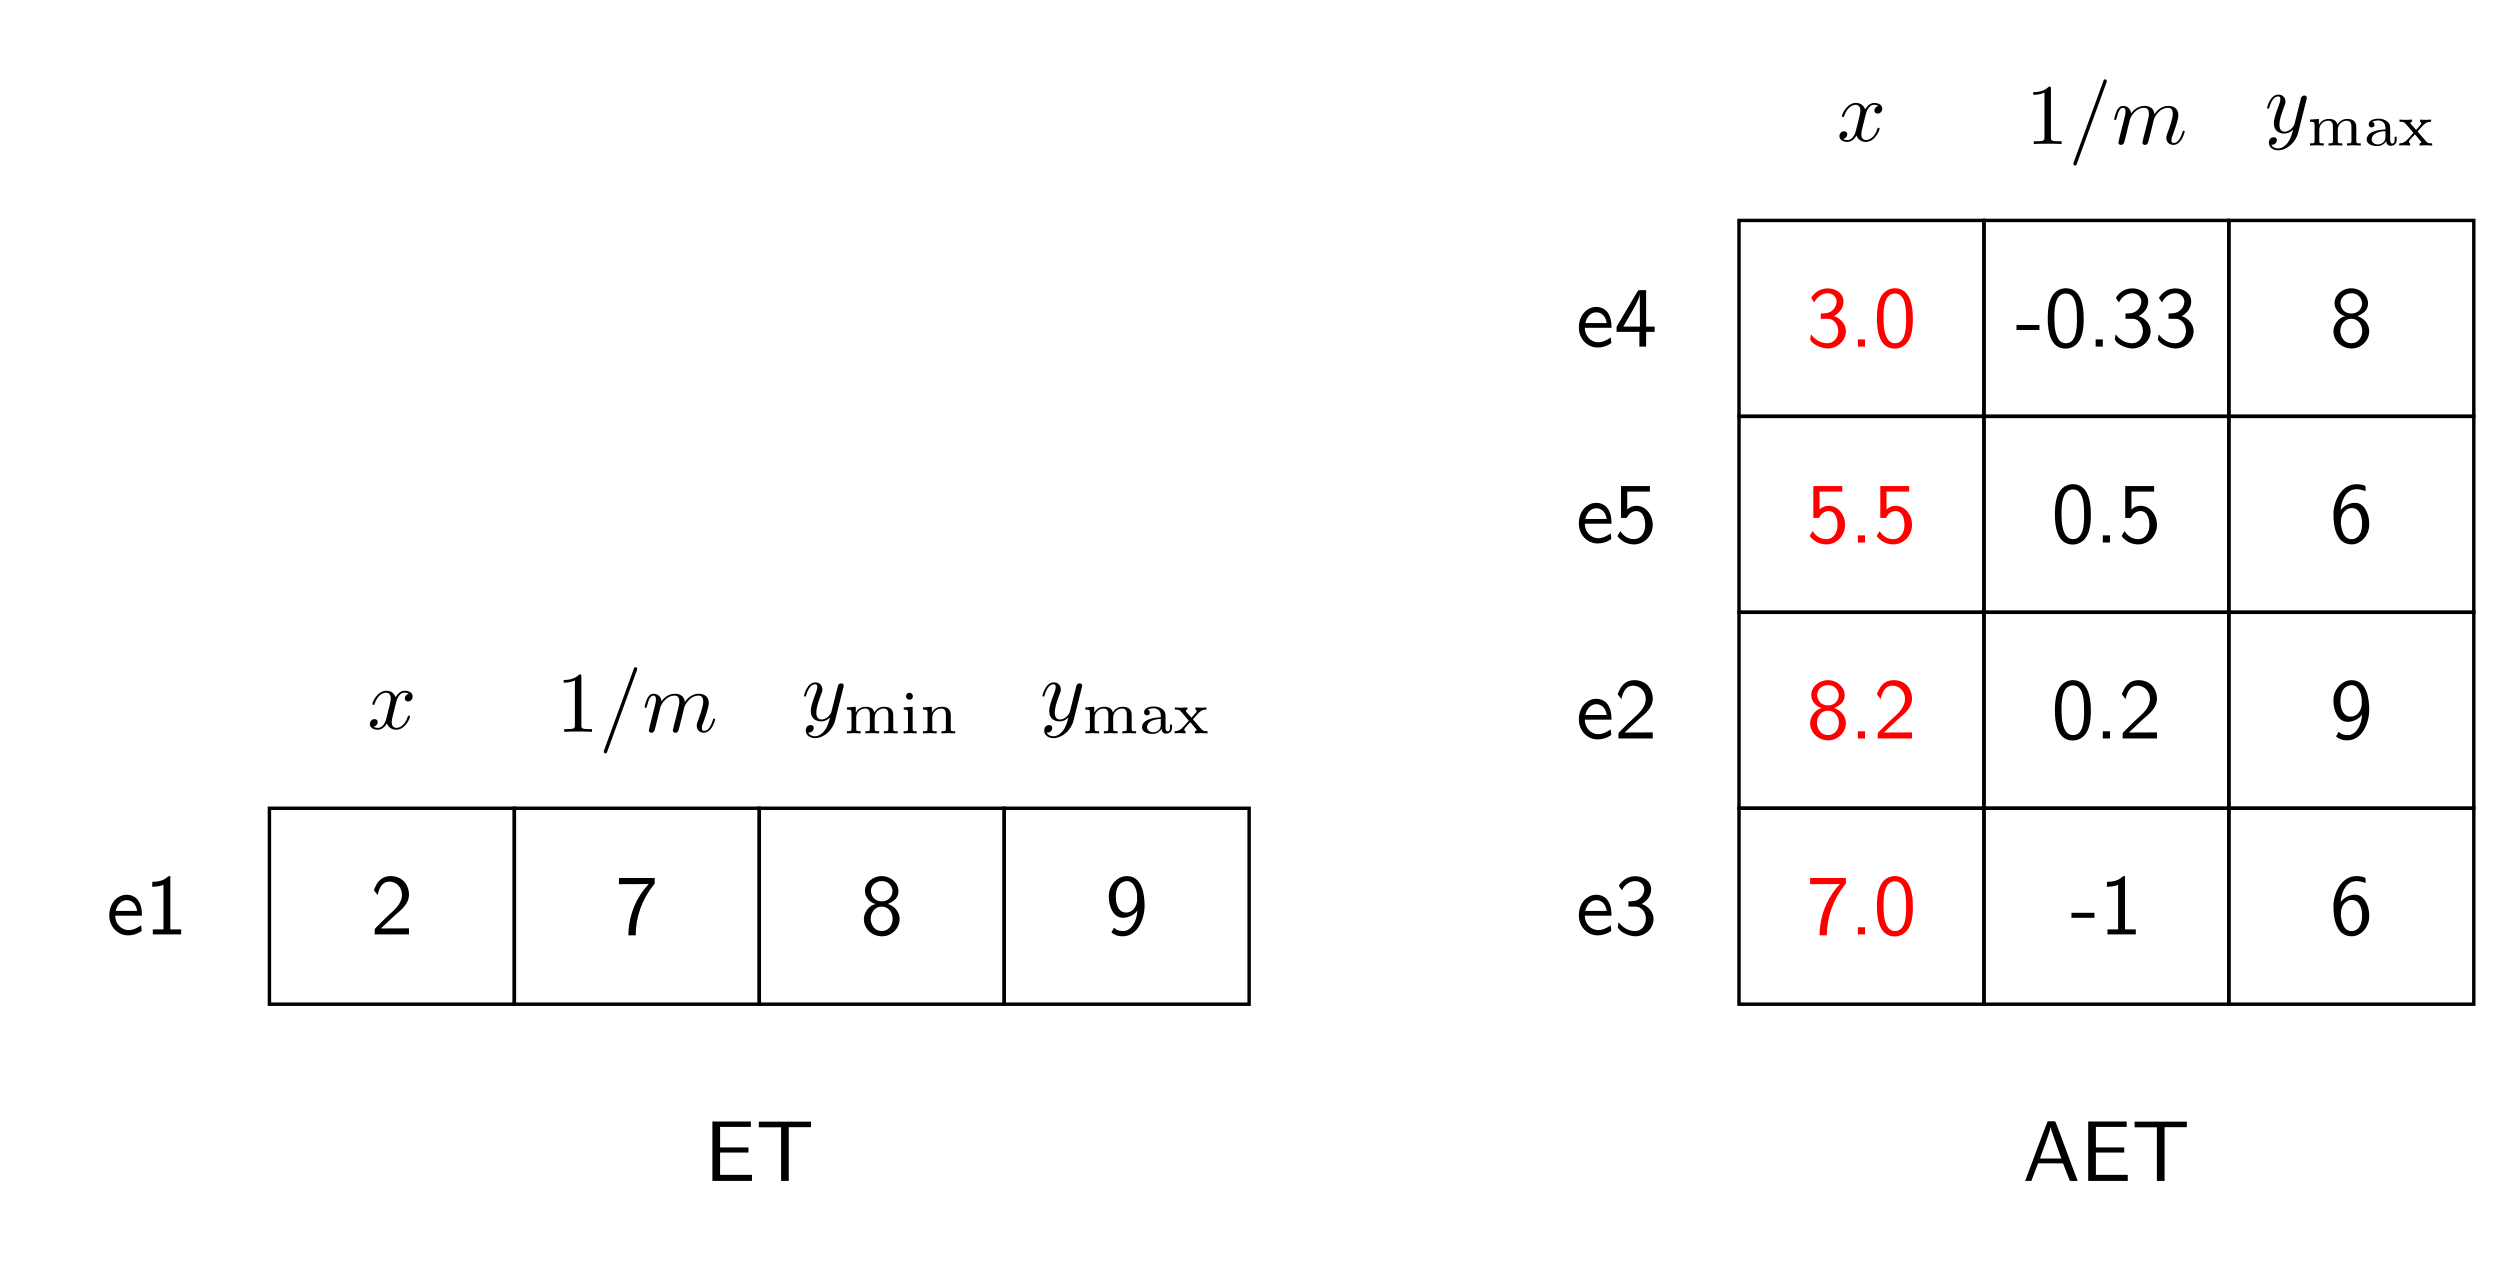
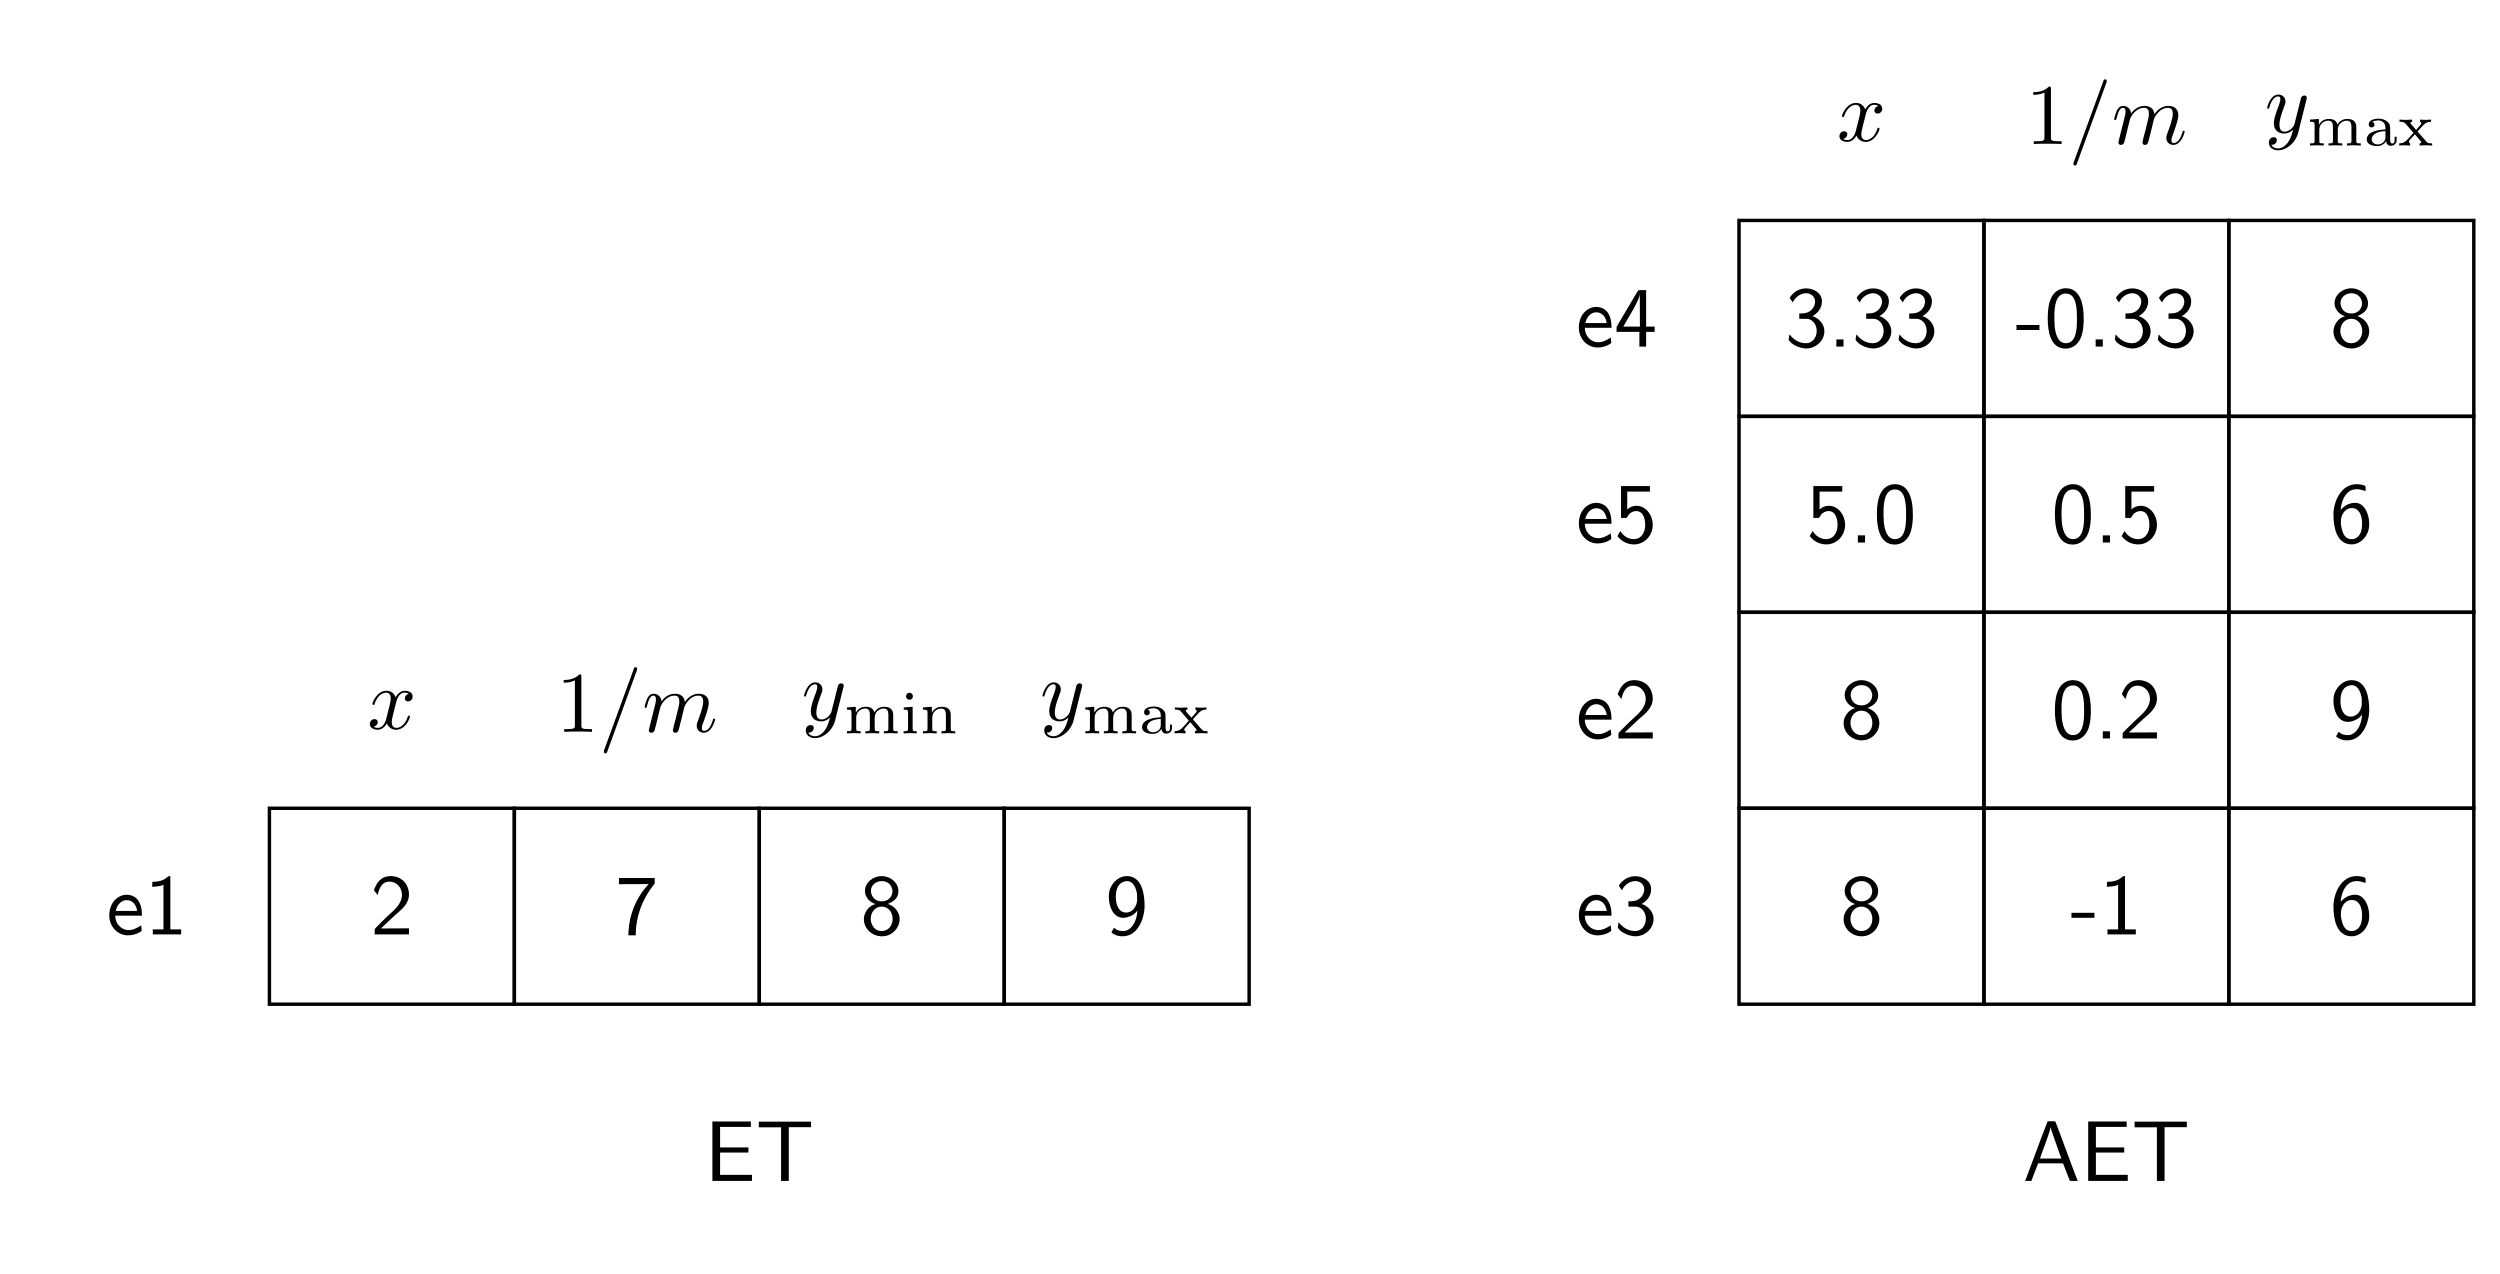
<svg xmlns="http://www.w3.org/2000/svg" xmlns:xlink="http://www.w3.org/1999/xlink" width="289.333pt" height="147.401pt" viewBox="0 0 289.333 147.401" version="1.1">
  <defs>
    <g>
      <symbol overflow="visible" id="glyph0-0">
        <path style="stroke:none;" d="" />
      </symbol>
      <symbol overflow="visible" id="glyph0-1">
        <path style="stroke:none;" d="M 0.844 -4.578 C 1 -5.281 1.297 -6.125 2.219 -6.125 C 3.047 -6.125 3.656 -5.438 3.656 -4.594 C 3.656 -3.594 2.812 -2.875 2.141 -2.266 C 1.875 -2.031 1.625 -1.781 1.359 -1.516 L 0.594 -0.75 C 0.531 -0.672 0.5 -0.641 0.5 -0.531 L 0.5 -0.016 L 4.469 -0.016 L 4.469 -0.719 L 1.219 -0.703 C 1.766 -1.203 2.266 -1.719 2.828 -2.219 C 3.562 -2.859 4.469 -3.516 4.469 -4.641 C 4.469 -5.266 4.203 -5.906 3.734 -6.297 C 3.375 -6.594 2.938 -6.734 2.469 -6.766 L 2.359 -6.766 C 1.469 -6.766 0.875 -6.312 0.484 -5.328 C 0.453 -5.281 0.422 -5.219 0.422 -5.156 L 0.422 -5.141 C 0.438 -5.062 0.516 -5 0.547 -4.953 C 0.641 -4.828 0.734 -4.688 0.844 -4.578 Z M 0.844 -4.578 " />
      </symbol>
      <symbol overflow="visible" id="glyph0-2">
        <path style="stroke:none;" d="M 0.422 -6.547 L 0.422 -5.828 L 3.875 -5.844 C 2.359 -4.266 1.516 -2.078 1.516 0.094 L 2.359 0.094 C 2.359 -2.031 3.094 -4.031 4.391 -5.688 C 4.469 -5.781 4.562 -5.859 4.562 -6 L 4.562 -6.547 Z M 0.422 -6.547 " />
      </symbol>
      <symbol overflow="visible" id="glyph0-3">
        <path style="stroke:none;" d="M 1.781 -3.531 C 1 -3.375 0.422 -2.531 0.422 -1.797 C 0.422 -0.594 1.453 0.203 2.516 0.203 L 2.547 0.203 C 3.625 0.203 4.562 -0.719 4.562 -1.797 C 4.562 -2.406 4.203 -3.016 3.672 -3.312 C 3.531 -3.406 3.359 -3.5 3.188 -3.531 C 3.812 -3.812 4.422 -4.172 4.422 -5.016 C 4.422 -6.016 3.484 -6.766 2.484 -6.766 C 1.516 -6.766 0.547 -6.047 0.547 -5.031 C 0.547 -4.328 1.109 -3.703 1.781 -3.531 Z M 1.219 -1.672 C 1.219 -1.719 1.219 -1.781 1.219 -1.828 C 1.219 -2.562 1.703 -3.234 2.484 -3.234 C 3.266 -3.234 3.75 -2.578 3.75 -1.812 C 3.75 -1.047 3.266 -0.406 2.484 -0.406 C 1.734 -0.406 1.312 -0.984 1.219 -1.672 Z M 1.25 -4.906 C 1.25 -4.938 1.234 -4.984 1.234 -5.031 C 1.234 -5.703 1.797 -6.188 2.5 -6.188 C 3.125 -6.188 3.625 -5.812 3.734 -5.109 L 3.734 -5.031 C 3.734 -4.359 3.219 -3.844 2.5 -3.844 C 1.859 -3.844 1.359 -4.203 1.25 -4.906 Z M 1.25 -4.906 " />
      </symbol>
      <symbol overflow="visible" id="glyph0-4">
        <path style="stroke:none;" d="M 3.703 -2.766 L 3.719 -2.766 C 3.719 -2 3.344 -0.75 2.422 -0.453 C 2.328 -0.422 2.219 -0.406 2.125 -0.406 L 2.047 -0.406 C 1.797 -0.406 1.562 -0.453 1.328 -0.562 C 1.219 -0.625 1.141 -0.734 1.016 -0.781 L 0.812 -0.406 C 0.781 -0.375 0.734 -0.312 0.734 -0.266 C 0.75 -0.172 1.016 -0.047 1.156 0.031 C 1.422 0.156 1.719 0.203 2.016 0.203 C 3.812 0.203 4.562 -1.906 4.562 -3.328 C 4.562 -4.578 4.312 -6.766 2.5 -6.766 C 1.672 -6.766 0.969 -6.172 0.625 -5.422 C 0.453 -5.078 0.422 -4.703 0.422 -4.344 C 0.422 -3.359 0.875 -1.938 2.078 -1.938 C 2.703 -1.938 3.438 -2.312 3.703 -2.766 Z M 3.703 -4.359 C 3.688 -4.344 3.688 -4.297 3.688 -4.266 C 3.688 -4.188 3.703 -4.109 3.703 -4.031 L 3.703 -3.984 C 3.656 -3.312 3.234 -2.547 2.422 -2.547 C 1.516 -2.547 1.234 -3.531 1.234 -4.312 C 1.234 -4.953 1.344 -5.875 2.188 -6.125 C 2.297 -6.156 2.406 -6.188 2.516 -6.188 C 3.422 -6.188 3.703 -4.953 3.703 -4.422 Z M 3.703 -4.359 " />
      </symbol>
      <symbol overflow="visible" id="glyph0-5">
        <path style="stroke:none;" d="M 0.938 -6.891 L 0.938 -0.016 L 5.516 -0.016 L 5.516 -0.719 L 1.828 -0.719 L 1.828 -3.297 L 5.109 -3.297 L 5.109 -3.891 L 1.828 -3.891 L 1.828 -6.266 L 5.391 -6.266 L 5.391 -6.891 Z M 0.938 -6.891 " />
      </symbol>
      <symbol overflow="visible" id="glyph0-6">
        <path style="stroke:none;" d="M 0.359 -6.875 L 0.359 -6.219 L 2.938 -6.219 L 2.938 -0.016 L 3.828 -0.016 L 3.828 -6.234 L 6.406 -6.234 L 6.406 -6.875 Z M 0.359 -6.875 " />
      </symbol>
      <symbol overflow="visible" id="glyph0-7">
        <path style="stroke:none;" d="M 4.031 -1.062 C 3.531 -0.75 3.125 -0.516 2.562 -0.516 C 1.781 -0.516 1.031 -1.203 1.031 -2.188 L 4.125 -2.188 C 4.125 -2.875 4.016 -3.625 3.531 -4.141 C 3.219 -4.453 2.797 -4.609 2.359 -4.609 C 1.812 -4.609 1.312 -4.344 0.953 -3.953 C 0.531 -3.484 0.344 -2.844 0.344 -2.219 L 0.344 -2.172 C 0.344 -1 1.25 0.094 2.516 0.094 C 3.016 0.094 3.516 -0.047 3.938 -0.312 C 4 -0.375 4.094 -0.391 4.094 -0.484 C 4.094 -0.672 4.031 -0.875 4.031 -1.062 Z M 1.094 -2.734 C 1.219 -3.344 1.656 -3.984 2.359 -3.984 C 3.062 -3.984 3.484 -3.406 3.562 -2.734 Z M 1.094 -2.734 " />
      </symbol>
      <symbol overflow="visible" id="glyph0-8">
        <path style="stroke:none;" d="M 0.891 -5.516 C 1.344 -5.578 1.781 -5.547 2.188 -5.766 L 2.188 -0.594 L 0.953 -0.594 L 0.953 -0.016 L 4.234 -0.016 L 4.234 -0.594 L 2.984 -0.594 L 2.984 -6.766 L 2.875 -6.766 C 2.719 -6.766 2.516 -6.531 2.359 -6.438 C 1.969 -6.203 1.5 -6.109 1.062 -6.109 L 1 -6.109 C 0.922 -6.109 0.891 -6.078 0.891 -5.984 Z M 0.891 -5.516 " />
      </symbol>
      <symbol overflow="visible" id="glyph0-9">
        <path style="stroke:none;" d="M 0.906 -5.125 C 0.969 -5.219 1 -5.312 1.062 -5.406 C 1.375 -5.859 1.891 -6.188 2.469 -6.188 C 3 -6.188 3.484 -5.797 3.484 -5.234 C 3.484 -4.594 3 -4.031 2.406 -3.906 C 2.156 -3.844 1.891 -3.859 1.656 -3.844 L 1.656 -3.234 L 2.25 -3.234 C 2.484 -3.234 2.703 -3.234 2.906 -3.141 C 3.422 -2.906 3.672 -2.359 3.672 -1.812 C 3.672 -1.094 3.219 -0.406 2.422 -0.406 C 1.641 -0.406 1 -0.812 0.531 -1.422 C 0.516 -1.375 0.5 -1.312 0.484 -1.25 L 0.453 -1 C 0.438 -0.953 0.422 -0.906 0.422 -0.859 L 0.422 -0.828 C 0.719 -0.203 1.812 0.203 2.453 0.203 C 3.594 0.203 4.562 -0.703 4.562 -1.797 C 4.562 -2.5 4.109 -3.078 3.516 -3.406 C 3.406 -3.453 3.297 -3.516 3.172 -3.531 C 3.797 -3.891 4.281 -4.453 4.281 -5.25 C 4.281 -6.234 3.312 -6.75 2.469 -6.75 C 1.703 -6.75 1.062 -6.406 0.609 -5.766 C 0.594 -5.734 0.562 -5.703 0.562 -5.656 C 0.562 -5.562 0.797 -5.297 0.906 -5.125 Z M 0.906 -5.125 " />
      </symbol>
      <symbol overflow="visible" id="glyph0-10">
        <path style="stroke:none;" d="M 0.969 -0.844 L 0.969 -0.016 L 1.797 -0.016 L 1.797 -0.844 Z M 0.969 -0.844 " />
      </symbol>
      <symbol overflow="visible" id="glyph0-11">
+         <path style="stroke:none;" d="M 0.109 -2.516 L 0.109 -1.938 L 2.766 -1.938 L 2.766 -2.516 Z M 0.109 -2.516 " />
+       </symbol>
+       <symbol overflow="visible" id="glyph0-12">
        <path style="stroke:none;" d="M 2.359 -6.766 C 0.422 -6.578 0.406 -4.172 0.406 -3.203 C 0.406 -1.797 0.703 0.219 2.469 0.219 C 3.203 0.219 3.828 -0.203 4.156 -0.875 C 4.469 -1.5 4.531 -2.188 4.562 -2.875 L 4.562 -3.359 C 4.562 -4.797 4.219 -6.766 2.5 -6.766 C 2.453 -6.766 2.406 -6.766 2.359 -6.766 Z M 1.188 -2.828 C 1.172 -2.906 1.172 -2.984 1.172 -3.078 L 1.172 -3.531 C 1.172 -4.703 1.344 -6.156 2.5 -6.156 C 3.75 -6.156 3.781 -4.328 3.781 -3.344 L 3.781 -3.016 C 3.781 -2.078 3.703 -0.406 2.5 -0.406 C 1.531 -0.406 1.281 -1.594 1.203 -2.422 C 1.203 -2.547 1.203 -2.688 1.188 -2.828 Z M 1.188 -2.828 " />
-       </symbol>
-       <symbol overflow="visible" id="glyph0-12">
-         <path style="stroke:none;" d="M 0.109 -2.516 L 0.109 -1.938 L 2.766 -1.938 L 2.766 -2.516 Z M 0.109 -2.516 " />
      </symbol>
      <symbol overflow="visible" id="glyph0-13">
        <path style="stroke:none;" d="M 0.797 -6.547 L 0.797 -2.859 L 1.266 -2.859 C 1.281 -2.859 1.312 -2.844 1.359 -2.844 C 1.5 -2.844 1.578 -3.094 1.688 -3.234 C 1.891 -3.484 2.219 -3.656 2.547 -3.656 C 3.453 -3.656 3.594 -2.578 3.594 -2.031 C 3.594 -1.25 3.203 -0.406 2.266 -0.406 C 1.625 -0.406 1.062 -0.781 0.734 -1.328 L 0.719 -1.328 C 0.609 -1.156 0.406 -0.875 0.406 -0.781 L 0.406 -0.766 C 0.406 -0.688 0.578 -0.531 0.656 -0.453 C 1.094 -0.031 1.688 0.203 2.297 0.203 L 2.406 0.203 C 3.578 0.141 4.469 -0.875 4.469 -2.047 C 4.469 -3.188 3.688 -4.266 2.578 -4.266 C 2.172 -4.266 1.797 -4.109 1.516 -3.844 L 1.516 -5.906 L 4.141 -5.906 L 4.141 -6.547 Z M 0.797 -6.547 " />
      </symbol>
      <symbol overflow="visible" id="glyph0-14">
        <path style="stroke:none;" d="M 1.25 -3.781 C 1.328 -4.781 1.812 -6.188 3.109 -6.188 C 3.484 -6.188 3.781 -6.078 4.141 -5.969 L 4.141 -6.453 C 4.141 -6.672 3.453 -6.766 3.094 -6.766 C 1.422 -6.766 0.516 -5 0.422 -3.453 L 0.422 -3.281 C 0.422 -1.891 0.719 0.203 2.547 0.203 C 3.391 0.203 4.109 -0.453 4.391 -1.203 C 4.531 -1.531 4.562 -1.875 4.562 -2.219 C 4.562 -3.188 4.062 -4.609 2.938 -4.609 C 2.281 -4.609 1.688 -4.297 1.25 -3.781 Z M 1.266 -2.188 C 1.281 -2.219 1.297 -2.234 1.297 -2.266 C 1.297 -2.297 1.281 -2.344 1.281 -2.375 L 1.281 -2.453 C 1.281 -3.172 1.703 -4 2.562 -4 C 3.422 -4 3.734 -3.078 3.734 -2.281 C 3.734 -1.594 3.656 -0.688 2.766 -0.422 C 2.688 -0.406 2.594 -0.406 2.5 -0.406 L 2.422 -0.406 C 1.531 -0.484 1.391 -1.531 1.266 -2.188 Z M 1.266 -2.188 " />
      </symbol>
      <symbol overflow="visible" id="glyph0-15">
        <path style="stroke:none;" d="M 0.281 -0.016 L 1 -0.016 L 1.781 -2.047 L 4.453 -2.047 L 4.672 -2.031 L 5.453 -0.031 L 5.531 -0.016 L 6.359 -0.016 C 6.297 -0.219 6.203 -0.422 6.125 -0.625 L 5.688 -1.781 C 5.25 -2.984 4.781 -4.203 4.344 -5.406 L 3.922 -6.516 C 3.844 -6.734 3.812 -6.922 3.641 -6.922 L 2.922 -6.922 C 2.875 -6.922 2.844 -6.875 2.844 -6.812 L 2.25 -5.281 C 1.797 -4.094 1.359 -2.922 0.922 -1.719 L 0.5 -0.594 C 0.422 -0.406 0.344 -0.203 0.281 -0.016 Z M 2 -2.609 C 2.078 -2.891 2.203 -3.172 2.297 -3.453 C 2.516 -4.031 2.719 -4.594 2.906 -5.156 C 3.031 -5.516 3.156 -5.859 3.234 -6.234 L 3.344 -5.797 L 4.469 -2.609 Z M 2 -2.609 " />
      </symbol>
      <symbol overflow="visible" id="glyph0-16">
        <path style="stroke:none;" d="M 0.281 -1.719 L 2.922 -1.719 L 2.922 -0.016 L 3.703 -0.016 L 3.703 -1.719 L 4.688 -1.719 L 4.688 -2.328 L 3.703 -2.328 L 3.703 -6.547 L 2.891 -6.547 L 2.797 -6.516 L 2.578 -6.188 L 0.297 -2.328 L 0.281 -2.109 Z M 1.062 -2.328 C 1.531 -3.188 2.047 -3.984 2.5 -4.859 C 2.688 -5.266 2.953 -5.719 2.969 -6.156 L 2.984 -2.328 Z M 1.062 -2.328 " />
      </symbol>
      <symbol overflow="visible" id="glyph1-0">
        <path style="stroke:none;" d="" />
      </symbol>
      <symbol overflow="visible" id="glyph1-1">
        <path style="stroke:none;" d="M 3.328 -3.016 C 3.391 -3.266 3.625 -4.188 4.312 -4.188 C 4.359 -4.188 4.609 -4.188 4.812 -4.062 C 4.531 -4 4.344 -3.766 4.344 -3.516 C 4.344 -3.359 4.453 -3.172 4.719 -3.172 C 4.938 -3.172 5.25 -3.344 5.25 -3.75 C 5.25 -4.266 4.672 -4.406 4.328 -4.406 C 3.75 -4.406 3.406 -3.875 3.281 -3.656 C 3.031 -4.312 2.5 -4.406 2.203 -4.406 C 1.172 -4.406 0.594 -3.125 0.594 -2.875 C 0.594 -2.766 0.703 -2.766 0.719 -2.766 C 0.797 -2.766 0.828 -2.797 0.844 -2.875 C 1.188 -3.938 1.844 -4.188 2.188 -4.188 C 2.375 -4.188 2.719 -4.094 2.719 -3.516 C 2.719 -3.203 2.547 -2.547 2.188 -1.141 C 2.031 -0.531 1.672 -0.109 1.234 -0.109 C 1.172 -0.109 0.953 -0.109 0.734 -0.234 C 0.984 -0.297 1.203 -0.5 1.203 -0.781 C 1.203 -1.047 0.984 -1.125 0.844 -1.125 C 0.531 -1.125 0.297 -0.875 0.297 -0.547 C 0.297 -0.094 0.781 0.109 1.219 0.109 C 1.891 0.109 2.25 -0.594 2.266 -0.641 C 2.391 -0.281 2.75 0.109 3.344 0.109 C 4.375 0.109 4.938 -1.172 4.938 -1.422 C 4.938 -1.531 4.859 -1.531 4.828 -1.531 C 4.734 -1.531 4.719 -1.484 4.688 -1.422 C 4.359 -0.344 3.688 -0.109 3.375 -0.109 C 2.984 -0.109 2.828 -0.422 2.828 -0.766 C 2.828 -0.984 2.875 -1.203 2.984 -1.641 Z M 3.328 -3.016 " />
      </symbol>
      <symbol overflow="visible" id="glyph1-2">
        <path style="stroke:none;" d="M 4.375 -7.094 C 4.422 -7.234 4.422 -7.266 4.422 -7.281 C 4.422 -7.391 4.344 -7.484 4.234 -7.484 C 4.156 -7.484 4.094 -7.453 4.062 -7.391 L 0.594 2.109 C 0.547 2.25 0.547 2.281 0.547 2.297 C 0.547 2.406 0.641 2.5 0.75 2.5 C 0.875 2.5 0.906 2.422 0.969 2.25 Z M 4.375 -7.094 " />
      </symbol>
      <symbol overflow="visible" id="glyph1-3">
        <path style="stroke:none;" d="M 0.875 -0.594 C 0.844 -0.438 0.781 -0.203 0.781 -0.156 C 0.781 0.016 0.922 0.109 1.078 0.109 C 1.203 0.109 1.375 0.031 1.453 -0.172 C 1.453 -0.188 1.578 -0.656 1.641 -0.906 L 1.859 -1.797 C 1.906 -2.031 1.969 -2.25 2.031 -2.469 C 2.062 -2.641 2.141 -2.938 2.156 -2.969 C 2.297 -3.281 2.828 -4.188 3.781 -4.188 C 4.234 -4.188 4.312 -3.812 4.312 -3.484 C 4.312 -3.234 4.25 -2.953 4.172 -2.656 L 3.891 -1.5 L 3.688 -0.75 C 3.656 -0.547 3.562 -0.203 3.562 -0.156 C 3.562 0.016 3.703 0.109 3.844 0.109 C 4.156 0.109 4.219 -0.141 4.297 -0.453 C 4.438 -1.016 4.812 -2.469 4.891 -2.859 C 4.922 -2.984 5.453 -4.188 6.547 -4.188 C 6.969 -4.188 7.078 -3.844 7.078 -3.484 C 7.078 -2.922 6.656 -1.781 6.453 -1.25 C 6.375 -1.016 6.328 -0.906 6.328 -0.703 C 6.328 -0.234 6.672 0.109 7.141 0.109 C 8.078 0.109 8.453 -1.344 8.453 -1.422 C 8.453 -1.531 8.359 -1.531 8.328 -1.531 C 8.234 -1.531 8.234 -1.5 8.188 -1.344 C 8.031 -0.812 7.719 -0.109 7.172 -0.109 C 7 -0.109 6.922 -0.203 6.922 -0.438 C 6.922 -0.688 7.016 -0.922 7.109 -1.141 C 7.297 -1.672 7.719 -2.766 7.719 -3.344 C 7.719 -3.984 7.312 -4.406 6.562 -4.406 C 5.828 -4.406 5.312 -3.969 4.938 -3.438 C 4.938 -3.562 4.906 -3.906 4.625 -4.141 C 4.375 -4.359 4.062 -4.406 3.812 -4.406 C 2.906 -4.406 2.422 -3.766 2.25 -3.531 C 2.203 -4.109 1.781 -4.406 1.328 -4.406 C 0.875 -4.406 0.688 -4.016 0.594 -3.844 C 0.422 -3.484 0.297 -2.906 0.297 -2.875 C 0.297 -2.766 0.391 -2.766 0.406 -2.766 C 0.516 -2.766 0.516 -2.781 0.578 -3 C 0.75 -3.703 0.953 -4.188 1.312 -4.188 C 1.469 -4.188 1.609 -4.109 1.609 -3.734 C 1.609 -3.516 1.578 -3.406 1.453 -2.891 Z M 0.875 -0.594 " />
      </symbol>
      <symbol overflow="visible" id="glyph1-4">
        <path style="stroke:none;" d="M 4.844 -3.797 C 4.891 -3.938 4.891 -3.953 4.891 -4.031 C 4.891 -4.203 4.75 -4.297 4.594 -4.297 C 4.5 -4.297 4.344 -4.234 4.25 -4.094 C 4.234 -4.031 4.141 -3.734 4.109 -3.547 C 4.031 -3.297 3.969 -3.016 3.906 -2.75 L 3.453 -0.953 C 3.422 -0.812 2.984 -0.109 2.328 -0.109 C 1.828 -0.109 1.719 -0.547 1.719 -0.922 C 1.719 -1.375 1.891 -2 2.219 -2.875 C 2.375 -3.281 2.422 -3.391 2.422 -3.594 C 2.422 -4.031 2.109 -4.406 1.609 -4.406 C 0.656 -4.406 0.297 -2.953 0.297 -2.875 C 0.297 -2.766 0.391 -2.766 0.406 -2.766 C 0.516 -2.766 0.516 -2.797 0.562 -2.953 C 0.844 -3.891 1.234 -4.188 1.578 -4.188 C 1.656 -4.188 1.828 -4.188 1.828 -3.875 C 1.828 -3.625 1.719 -3.359 1.656 -3.172 C 1.25 -2.109 1.078 -1.547 1.078 -1.078 C 1.078 -0.188 1.703 0.109 2.297 0.109 C 2.688 0.109 3.016 -0.062 3.297 -0.344 C 3.172 0.172 3.047 0.672 2.656 1.203 C 2.391 1.531 2.016 1.828 1.562 1.828 C 1.422 1.828 0.969 1.797 0.797 1.406 C 0.953 1.406 1.094 1.406 1.219 1.281 C 1.328 1.203 1.422 1.062 1.422 0.875 C 1.422 0.562 1.156 0.531 1.062 0.531 C 0.828 0.531 0.5 0.688 0.5 1.172 C 0.5 1.672 0.938 2.047 1.562 2.047 C 2.578 2.047 3.609 1.141 3.891 0.016 Z M 4.844 -3.797 " />
      </symbol>
      <symbol overflow="visible" id="glyph2-0">
        <path style="stroke:none;" d="" />
      </symbol>
      <symbol overflow="visible" id="glyph2-1">
        <path style="stroke:none;" d="M 2.938 -6.375 C 2.938 -6.625 2.938 -6.641 2.703 -6.641 C 2.078 -6 1.203 -6 0.891 -6 L 0.891 -5.688 C 1.094 -5.688 1.672 -5.688 2.188 -5.953 L 2.188 -0.781 C 2.188 -0.422 2.156 -0.312 1.266 -0.312 L 0.953 -0.312 L 0.953 0 C 1.297 -0.031 2.156 -0.031 2.562 -0.031 C 2.953 -0.031 3.828 -0.031 4.172 0 L 4.172 -0.312 L 3.859 -0.312 C 2.953 -0.312 2.938 -0.422 2.938 -0.781 Z M 2.938 -6.375 " />
      </symbol>
      <symbol overflow="visible" id="glyph3-0">
        <path style="stroke:none;" d="" />
      </symbol>
      <symbol overflow="visible" id="glyph3-1">
        <path style="stroke:none;" d="M 5.734 -2.109 C 5.734 -2.719 5.422 -3.078 4.688 -3.078 C 4.125 -3.078 3.75 -2.781 3.562 -2.422 C 3.422 -2.922 3.047 -3.078 2.547 -3.078 C 1.969 -3.078 1.609 -2.766 1.406 -2.391 L 1.406 -3.078 L 0.375 -3 L 0.375 -2.75 C 0.844 -2.75 0.906 -2.703 0.906 -2.359 L 0.906 -0.547 C 0.906 -0.25 0.828 -0.25 0.375 -0.25 L 0.375 0 C 0.391 0 0.875 -0.031 1.172 -0.031 C 1.422 -0.031 1.906 0 1.969 0 L 1.969 -0.25 C 1.516 -0.25 1.453 -0.25 1.453 -0.547 L 1.453 -1.812 C 1.453 -2.531 2.031 -2.875 2.484 -2.875 C 2.969 -2.875 3.031 -2.5 3.031 -2.141 L 3.031 -0.547 C 3.031 -0.25 2.969 -0.25 2.516 -0.25 L 2.516 0 C 2.531 0 3.016 -0.031 3.312 -0.031 C 3.562 -0.031 4.047 0 4.109 0 L 4.109 -0.25 C 3.656 -0.25 3.594 -0.25 3.594 -0.547 L 3.594 -1.812 C 3.594 -2.531 4.172 -2.875 4.625 -2.875 C 5.109 -2.875 5.172 -2.5 5.172 -2.141 L 5.172 -0.547 C 5.172 -0.25 5.109 -0.25 4.656 -0.25 L 4.656 0 C 4.672 0 5.156 -0.031 5.453 -0.031 C 5.703 -0.031 6.188 0 6.25 0 L 6.25 -0.25 C 5.797 -0.25 5.734 -0.25 5.734 -0.547 Z M 5.734 -2.109 " />
      </symbol>
      <symbol overflow="visible" id="glyph3-2">
        <path style="stroke:none;" d="M 1.469 -4.297 C 1.469 -4.5 1.297 -4.703 1.062 -4.703 C 0.859 -4.703 0.672 -4.531 0.672 -4.297 C 0.672 -4.047 0.875 -3.891 1.062 -3.891 C 1.297 -3.891 1.469 -4.062 1.469 -4.297 Z M 0.406 -3 L 0.406 -2.75 C 0.844 -2.75 0.906 -2.703 0.906 -2.359 L 0.906 -0.547 C 0.906 -0.25 0.844 -0.25 0.391 -0.25 L 0.391 0 C 0.406 0 0.891 -0.031 1.172 -0.031 C 1.422 -0.031 1.672 -0.016 1.906 0 L 1.906 -0.25 C 1.5 -0.25 1.438 -0.25 1.438 -0.547 L 1.438 -3.078 Z M 0.406 -3 " />
      </symbol>
      <symbol overflow="visible" id="glyph3-3">
        <path style="stroke:none;" d="M 3.594 -2.109 C 3.594 -2.719 3.297 -3.078 2.547 -3.078 C 1.969 -3.078 1.609 -2.766 1.406 -2.391 L 1.406 -3.078 L 0.375 -3 L 0.375 -2.75 C 0.844 -2.75 0.906 -2.703 0.906 -2.359 L 0.906 -0.547 C 0.906 -0.25 0.828 -0.25 0.375 -0.25 L 0.375 0 C 0.391 0 0.875 -0.031 1.172 -0.031 C 1.422 -0.031 1.906 0 1.969 0 L 1.969 -0.25 C 1.516 -0.25 1.453 -0.25 1.453 -0.547 L 1.453 -1.812 C 1.453 -2.531 2.031 -2.875 2.484 -2.875 C 2.969 -2.875 3.031 -2.5 3.031 -2.141 L 3.031 -0.547 C 3.031 -0.25 2.969 -0.25 2.516 -0.25 L 2.516 0 C 2.531 0 3.016 -0.031 3.312 -0.031 C 3.562 -0.031 4.047 0 4.109 0 L 4.109 -0.25 C 3.656 -0.25 3.594 -0.25 3.594 -0.547 Z M 3.594 -2.109 " />
      </symbol>
      <symbol overflow="visible" id="glyph3-4">
        <path style="stroke:none;" d="M 3.109 -1.875 C 3.109 -2.234 3.109 -2.5 2.781 -2.766 C 2.5 -3 2.172 -3.109 1.75 -3.109 C 1.094 -3.109 0.625 -2.859 0.625 -2.438 C 0.625 -2.203 0.781 -2.094 0.969 -2.094 C 1.156 -2.094 1.297 -2.234 1.297 -2.422 C 1.297 -2.531 1.234 -2.688 1.047 -2.734 C 1.297 -2.906 1.703 -2.906 1.734 -2.906 C 2.125 -2.906 2.562 -2.656 2.562 -2.062 L 2.562 -1.859 C 2.172 -1.844 1.719 -1.812 1.203 -1.625 C 0.578 -1.406 0.391 -1.016 0.391 -0.703 C 0.391 -0.109 1.109 0.062 1.609 0.062 C 2.156 0.062 2.484 -0.25 2.641 -0.516 C 2.656 -0.234 2.844 0.031 3.172 0.031 C 3.188 0.031 3.859 0.031 3.859 -0.625 L 3.859 -1.016 L 3.625 -1.016 L 3.625 -0.641 C 3.625 -0.562 3.625 -0.234 3.359 -0.234 C 3.109 -0.234 3.109 -0.562 3.109 -0.641 Z M 2.562 -0.984 C 2.562 -0.312 1.969 -0.125 1.656 -0.125 C 1.297 -0.125 0.969 -0.359 0.969 -0.703 C 0.969 -1.094 1.297 -1.625 2.562 -1.672 Z M 2.562 -0.984 " />
      </symbol>
      <symbol overflow="visible" id="glyph3-5">
        <path style="stroke:none;" d="M 2.359 -1.562 C 2.359 -1.562 2.312 -1.625 2.312 -1.625 C 2.312 -1.656 2.766 -2.141 2.828 -2.203 C 3.078 -2.484 3.312 -2.75 3.875 -2.75 L 3.875 -3 C 3.672 -2.984 3.469 -2.969 3.281 -2.969 C 3.078 -2.969 2.797 -2.984 2.594 -3 L 2.594 -2.75 C 2.703 -2.734 2.734 -2.656 2.734 -2.594 C 2.734 -2.578 2.734 -2.469 2.625 -2.359 L 2.141 -1.812 L 1.562 -2.469 C 1.484 -2.547 1.484 -2.578 1.484 -2.609 C 1.484 -2.703 1.578 -2.75 1.672 -2.75 L 1.672 -3 C 1.422 -2.984 1.156 -2.969 0.891 -2.969 C 0.688 -2.969 0.422 -2.984 0.219 -3 L 0.219 -2.75 C 0.531 -2.75 0.719 -2.75 0.906 -2.547 L 1.766 -1.547 C 1.781 -1.531 1.828 -1.484 1.828 -1.469 C 1.828 -1.453 1.297 -0.875 1.234 -0.797 C 0.969 -0.516 0.734 -0.266 0.188 -0.25 L 0.188 0 C 0.391 -0.016 0.547 -0.031 0.766 -0.031 C 0.969 -0.031 1.25 -0.016 1.453 0 L 1.453 -0.25 C 1.375 -0.266 1.312 -0.312 1.312 -0.406 C 1.312 -0.547 1.391 -0.641 1.5 -0.75 L 2 -1.297 L 2.594 -0.594 C 2.734 -0.453 2.734 -0.438 2.734 -0.391 C 2.734 -0.266 2.578 -0.25 2.547 -0.25 L 2.547 0 C 2.609 0 3.109 -0.031 3.328 -0.031 C 3.547 -0.031 3.781 -0.016 4 0 L 4 -0.25 C 3.531 -0.25 3.484 -0.297 3.312 -0.469 Z M 2.359 -1.562 " />
      </symbol>
    </g>
  </defs>
  <g id="surface1">
    <path style="fill:none;stroke-width:0.399;stroke-linecap:butt;stroke-linejoin:miter;stroke:rgb(0%,0%,0%);stroke-opacity:1;stroke-miterlimit:10;" d="M -14.174 -11.338 L 14.173 -11.338 L 14.173 11.338 L -14.174 11.338 Z M -14.174 -11.338 " transform="matrix(1,0,0,-1,45.354,104.881)" />
    <g style="fill:rgb(0%,0%,0%);fill-opacity:1;">
      <use xlink:href="#glyph0-1" x="42.864" y="108.158" />
    </g>
    <path style="fill:none;stroke-width:0.399;stroke-linecap:butt;stroke-linejoin:miter;stroke:rgb(0%,0%,0%);stroke-opacity:1;stroke-miterlimit:10;" d="M 14.173 -11.338 L 42.521 -11.338 L 42.521 11.338 L 14.173 11.338 Z M 14.173 -11.338 " transform="matrix(1,0,0,-1,45.354,104.881)" />
    <g style="fill:rgb(0%,0%,0%);fill-opacity:1;">
      <use xlink:href="#glyph0-2" x="71.211" y="108.158" />
    </g>
    <path style="fill:none;stroke-width:0.399;stroke-linecap:butt;stroke-linejoin:miter;stroke:rgb(0%,0%,0%);stroke-opacity:1;stroke-miterlimit:10;" d="M 42.521 -11.338 L 70.869 -11.338 L 70.869 11.338 L 42.521 11.338 Z M 42.521 -11.338 " transform="matrix(1,0,0,-1,45.354,104.881)" />
    <g style="fill:rgb(0%,0%,0%);fill-opacity:1;">
      <use xlink:href="#glyph0-3" x="99.557" y="108.158" />
    </g>
    <path style="fill:none;stroke-width:0.399;stroke-linecap:butt;stroke-linejoin:miter;stroke:rgb(0%,0%,0%);stroke-opacity:1;stroke-miterlimit:10;" d="M 70.869 -11.338 L 99.212 -11.338 L 99.212 11.338 L 70.869 11.338 Z M 70.869 -11.338 " transform="matrix(1,0,0,-1,45.354,104.881)" />
    <g style="fill:rgb(0%,0%,0%);fill-opacity:1;">
      <use xlink:href="#glyph0-4" x="127.904" y="108.158" />
    </g>
    <g style="fill:rgb(0%,0%,0%);fill-opacity:1;">
      <use xlink:href="#glyph0-5" x="81.51" y="136.686" />
      <use xlink:href="#glyph0-6" x="87.459" y="136.686" />
    </g>
    <g style="fill:rgb(0%,0%,0%);fill-opacity:1;">
      <use xlink:href="#glyph0-7" x="12.304" y="108.158" />
      <use xlink:href="#glyph0-8" x="16.73" y="108.158" />
    </g>
    <g style="fill:rgb(0%,0%,0%);fill-opacity:1;">
      <use xlink:href="#glyph1-1" x="42.507" y="84.349" />
    </g>
    <g style="fill:rgb(0%,0%,0%);fill-opacity:1;">
      <use xlink:href="#glyph2-1" x="64.346" y="84.695" />
    </g>
    <g style="fill:rgb(0%,0%,0%);fill-opacity:1;">
      <use xlink:href="#glyph1-2" x="69.327" y="84.695" />
      <use xlink:href="#glyph1-3" x="74.308" y="84.695" />
    </g>
    <g style="fill:rgb(0%,0%,0%);fill-opacity:1;">
      <use xlink:href="#glyph1-4" x="92.756" y="83.38" />
    </g>
    <g style="fill:rgb(0%,0%,0%);fill-opacity:1;">
      <use xlink:href="#glyph3-1" x="97.64" y="84.875" />
      <use xlink:href="#glyph3-2" x="104.185" y="84.875" />
      <use xlink:href="#glyph3-3" x="106.44" y="84.875" />
    </g>
    <g style="fill:rgb(0%,0%,0%);fill-opacity:1;">
      <use xlink:href="#glyph1-4" x="120.351" y="83.38" />
    </g>
    <g style="fill:rgb(0%,0%,0%);fill-opacity:1;">
      <use xlink:href="#glyph3-1" x="125.236" y="84.875" />
      <use xlink:href="#glyph3-4" x="131.781" y="84.875" />
      <use xlink:href="#glyph3-5" x="135.752" y="84.875" />
    </g>
    <path style="fill:none;stroke-width:0.399;stroke-linecap:butt;stroke-linejoin:miter;stroke:rgb(0%,0%,0%);stroke-opacity:1;stroke-miterlimit:10;" d="M 155.908 56.694 L 184.255 56.694 L 184.255 79.369 L 155.908 79.369 Z M 155.908 56.694 " transform="matrix(1,0,0,-1,45.354,104.881)" />
-     <g style="fill:rgb(100%,0%,0%);fill-opacity:1;">
-       <use xlink:href="#glyph0-9" x="209.069" y="40.127" />
-       <use xlink:href="#glyph0-10" x="214.049" y="40.127" />
-       <use xlink:href="#glyph0-11" x="216.816" y="40.127" />
+     <g style="fill:rgb(0%,0%,0%);fill-opacity:1;">
+       <use xlink:href="#glyph0-9" x="206.579" y="40.127" />
+       <use xlink:href="#glyph0-10" x="211.559" y="40.127" />
+       <use xlink:href="#glyph0-9" x="214.326" y="40.127" />
+       <use xlink:href="#glyph0-9" x="219.306" y="40.127" />
    </g>
    <path style="fill:none;stroke-width:0.399;stroke-linecap:butt;stroke-linejoin:miter;stroke:rgb(0%,0%,0%);stroke-opacity:1;stroke-miterlimit:10;" d="M 184.255 56.694 L 212.599 56.694 L 212.599 79.369 L 184.255 79.369 Z M 184.255 56.694 " transform="matrix(1,0,0,-1,45.354,104.881)" />
    <g style="fill:rgb(0%,0%,0%);fill-opacity:1;">
-       <use xlink:href="#glyph0-12" x="233.266" y="40.127" />
-       <use xlink:href="#glyph0-11" x="236.587" y="40.127" />
+       <use xlink:href="#glyph0-11" x="233.266" y="40.127" />
+       <use xlink:href="#glyph0-12" x="236.587" y="40.127" />
      <use xlink:href="#glyph0-10" x="241.567" y="40.127" />
      <use xlink:href="#glyph0-9" x="244.333" y="40.127" />
      <use xlink:href="#glyph0-9" x="249.314" y="40.127" />
    </g>
    <path style="fill:none;stroke-width:0.399;stroke-linecap:butt;stroke-linejoin:miter;stroke:rgb(0%,0%,0%);stroke-opacity:1;stroke-miterlimit:10;" d="M 212.599 56.694 L 240.947 56.694 L 240.947 79.369 L 212.599 79.369 Z M 212.599 56.694 " transform="matrix(1,0,0,-1,45.354,104.881)" />
    <g style="fill:rgb(0%,0%,0%);fill-opacity:1;">
      <use xlink:href="#glyph0-3" x="269.636" y="40.127" />
    </g>
    <path style="fill:none;stroke-width:0.399;stroke-linecap:butt;stroke-linejoin:miter;stroke:rgb(0%,0%,0%);stroke-opacity:1;stroke-miterlimit:10;" d="M 155.908 34.018 L 184.255 34.018 L 184.255 56.694 L 155.908 56.694 Z M 155.908 34.018 " transform="matrix(1,0,0,-1,45.354,104.881)" />
-     <g style="fill:rgb(100%,0%,0%);fill-opacity:1;">
+     <g style="fill:rgb(0%,0%,0%);fill-opacity:1;">
      <use xlink:href="#glyph0-13" x="209.069" y="62.803" />
      <use xlink:href="#glyph0-10" x="214.049" y="62.803" />
-       <use xlink:href="#glyph0-13" x="216.816" y="62.803" />
+       <use xlink:href="#glyph0-12" x="216.816" y="62.803" />
    </g>
    <path style="fill:none;stroke-width:0.399;stroke-linecap:butt;stroke-linejoin:miter;stroke:rgb(0%,0%,0%);stroke-opacity:1;stroke-miterlimit:10;" d="M 184.255 34.018 L 212.599 34.018 L 212.599 56.694 L 184.255 56.694 Z M 184.255 34.018 " transform="matrix(1,0,0,-1,45.354,104.881)" />
    <g style="fill:rgb(0%,0%,0%);fill-opacity:1;">
-       <use xlink:href="#glyph0-11" x="237.416" y="62.803" />
+       <use xlink:href="#glyph0-12" x="237.416" y="62.803" />
      <use xlink:href="#glyph0-10" x="242.396" y="62.803" />
      <use xlink:href="#glyph0-13" x="245.163" y="62.803" />
    </g>
    <path style="fill:none;stroke-width:0.399;stroke-linecap:butt;stroke-linejoin:miter;stroke:rgb(0%,0%,0%);stroke-opacity:1;stroke-miterlimit:10;" d="M 212.599 34.018 L 240.947 34.018 L 240.947 56.694 L 212.599 56.694 Z M 212.599 34.018 " transform="matrix(1,0,0,-1,45.354,104.881)" />
    <g style="fill:rgb(0%,0%,0%);fill-opacity:1;">
      <use xlink:href="#glyph0-14" x="269.636" y="62.803" />
    </g>
    <path style="fill:none;stroke-width:0.399;stroke-linecap:butt;stroke-linejoin:miter;stroke:rgb(0%,0%,0%);stroke-opacity:1;stroke-miterlimit:10;" d="M 155.908 11.338 L 184.255 11.338 L 184.255 34.018 L 155.908 34.018 Z M 155.908 11.338 " transform="matrix(1,0,0,-1,45.354,104.881)" />
-     <g style="fill:rgb(100%,0%,0%);fill-opacity:1;">
-       <use xlink:href="#glyph0-3" x="209.069" y="85.481" />
-       <use xlink:href="#glyph0-10" x="214.049" y="85.481" />
-       <use xlink:href="#glyph0-1" x="216.816" y="85.481" />
+     <g style="fill:rgb(0%,0%,0%);fill-opacity:1;">
+       <use xlink:href="#glyph0-3" x="212.943" y="85.481" />
    </g>
    <path style="fill:none;stroke-width:0.399;stroke-linecap:butt;stroke-linejoin:miter;stroke:rgb(0%,0%,0%);stroke-opacity:1;stroke-miterlimit:10;" d="M 184.255 11.338 L 212.599 11.338 L 212.599 34.018 L 184.255 34.018 Z M 184.255 11.338 " transform="matrix(1,0,0,-1,45.354,104.881)" />
    <g style="fill:rgb(0%,0%,0%);fill-opacity:1;">
-       <use xlink:href="#glyph0-11" x="237.416" y="85.481" />
+       <use xlink:href="#glyph0-12" x="237.416" y="85.481" />
      <use xlink:href="#glyph0-10" x="242.396" y="85.481" />
      <use xlink:href="#glyph0-1" x="245.163" y="85.481" />
    </g>
    <path style="fill:none;stroke-width:0.399;stroke-linecap:butt;stroke-linejoin:miter;stroke:rgb(0%,0%,0%);stroke-opacity:1;stroke-miterlimit:10;" d="M 212.599 11.338 L 240.947 11.338 L 240.947 34.018 L 212.599 34.018 Z M 212.599 11.338 " transform="matrix(1,0,0,-1,45.354,104.881)" />
    <g style="fill:rgb(0%,0%,0%);fill-opacity:1;">
      <use xlink:href="#glyph0-4" x="269.636" y="85.481" />
    </g>
    <path style="fill:none;stroke-width:0.399;stroke-linecap:butt;stroke-linejoin:miter;stroke:rgb(0%,0%,0%);stroke-opacity:1;stroke-miterlimit:10;" d="M 155.908 -11.338 L 184.255 -11.338 L 184.255 11.338 L 155.908 11.338 Z M 155.908 -11.338 " transform="matrix(1,0,0,-1,45.354,104.881)" />
-     <g style="fill:rgb(100%,0%,0%);fill-opacity:1;">
-       <use xlink:href="#glyph0-2" x="209.069" y="108.158" />
-       <use xlink:href="#glyph0-10" x="214.049" y="108.158" />
-       <use xlink:href="#glyph0-11" x="216.816" y="108.158" />
+     <g style="fill:rgb(0%,0%,0%);fill-opacity:1;">
+       <use xlink:href="#glyph0-3" x="212.943" y="108.158" />
    </g>
    <path style="fill:none;stroke-width:0.399;stroke-linecap:butt;stroke-linejoin:miter;stroke:rgb(0%,0%,0%);stroke-opacity:1;stroke-miterlimit:10;" d="M 184.255 -11.338 L 212.599 -11.338 L 212.599 11.338 L 184.255 11.338 Z M 184.255 -11.338 " transform="matrix(1,0,0,-1,45.354,104.881)" />
    <g style="fill:rgb(0%,0%,0%);fill-opacity:1;">
-       <use xlink:href="#glyph0-12" x="239.629" y="108.158" />
+       <use xlink:href="#glyph0-11" x="239.629" y="108.158" />
      <use xlink:href="#glyph0-8" x="242.95" y="108.158" />
    </g>
    <path style="fill:none;stroke-width:0.399;stroke-linecap:butt;stroke-linejoin:miter;stroke:rgb(0%,0%,0%);stroke-opacity:1;stroke-miterlimit:10;" d="M 212.599 -11.338 L 240.947 -11.338 L 240.947 11.338 L 212.599 11.338 Z M 212.599 -11.338 " transform="matrix(1,0,0,-1,45.354,104.881)" />
    <g style="fill:rgb(0%,0%,0%);fill-opacity:1;">
      <use xlink:href="#glyph0-14" x="269.636" y="108.158" />
    </g>
    <g style="fill:rgb(0%,0%,0%);fill-opacity:1;">
      <use xlink:href="#glyph0-15" x="234.096" y="136.686" />
      <use xlink:href="#glyph0-5" x="240.736" y="136.686" />
      <use xlink:href="#glyph0-6" x="246.685" y="136.686" />
    </g>
    <g style="fill:rgb(0%,0%,0%);fill-opacity:1;">
      <use xlink:href="#glyph0-7" x="182.383" y="40.127" />
      <use xlink:href="#glyph0-16" x="186.809" y="40.127" />
    </g>
    <g style="fill:rgb(0%,0%,0%);fill-opacity:1;">
      <use xlink:href="#glyph0-7" x="182.383" y="62.803" />
      <use xlink:href="#glyph0-13" x="186.809" y="62.803" />
    </g>
    <g style="fill:rgb(0%,0%,0%);fill-opacity:1;">
      <use xlink:href="#glyph0-7" x="182.383" y="85.481" />
      <use xlink:href="#glyph0-1" x="186.809" y="85.481" />
    </g>
    <g style="fill:rgb(0%,0%,0%);fill-opacity:1;">
      <use xlink:href="#glyph0-7" x="182.383" y="108.158" />
      <use xlink:href="#glyph0-9" x="186.809" y="108.158" />
    </g>
    <g style="fill:rgb(0%,0%,0%);fill-opacity:1;">
      <use xlink:href="#glyph1-1" x="212.586" y="16.317" />
    </g>
    <g style="fill:rgb(0%,0%,0%);fill-opacity:1;">
      <use xlink:href="#glyph2-1" x="234.424" y="16.663" />
    </g>
    <g style="fill:rgb(0%,0%,0%);fill-opacity:1;">
      <use xlink:href="#glyph1-2" x="239.406" y="16.663" />
      <use xlink:href="#glyph1-3" x="244.387" y="16.663" />
    </g>
    <g style="fill:rgb(0%,0%,0%);fill-opacity:1;">
      <use xlink:href="#glyph1-4" x="262.084" y="15.349" />
    </g>
    <g style="fill:rgb(0%,0%,0%);fill-opacity:1;">
      <use xlink:href="#glyph3-1" x="266.968" y="16.843" />
      <use xlink:href="#glyph3-4" x="273.513" y="16.843" />
      <use xlink:href="#glyph3-5" x="277.484" y="16.843" />
    </g>
  </g>
</svg>
